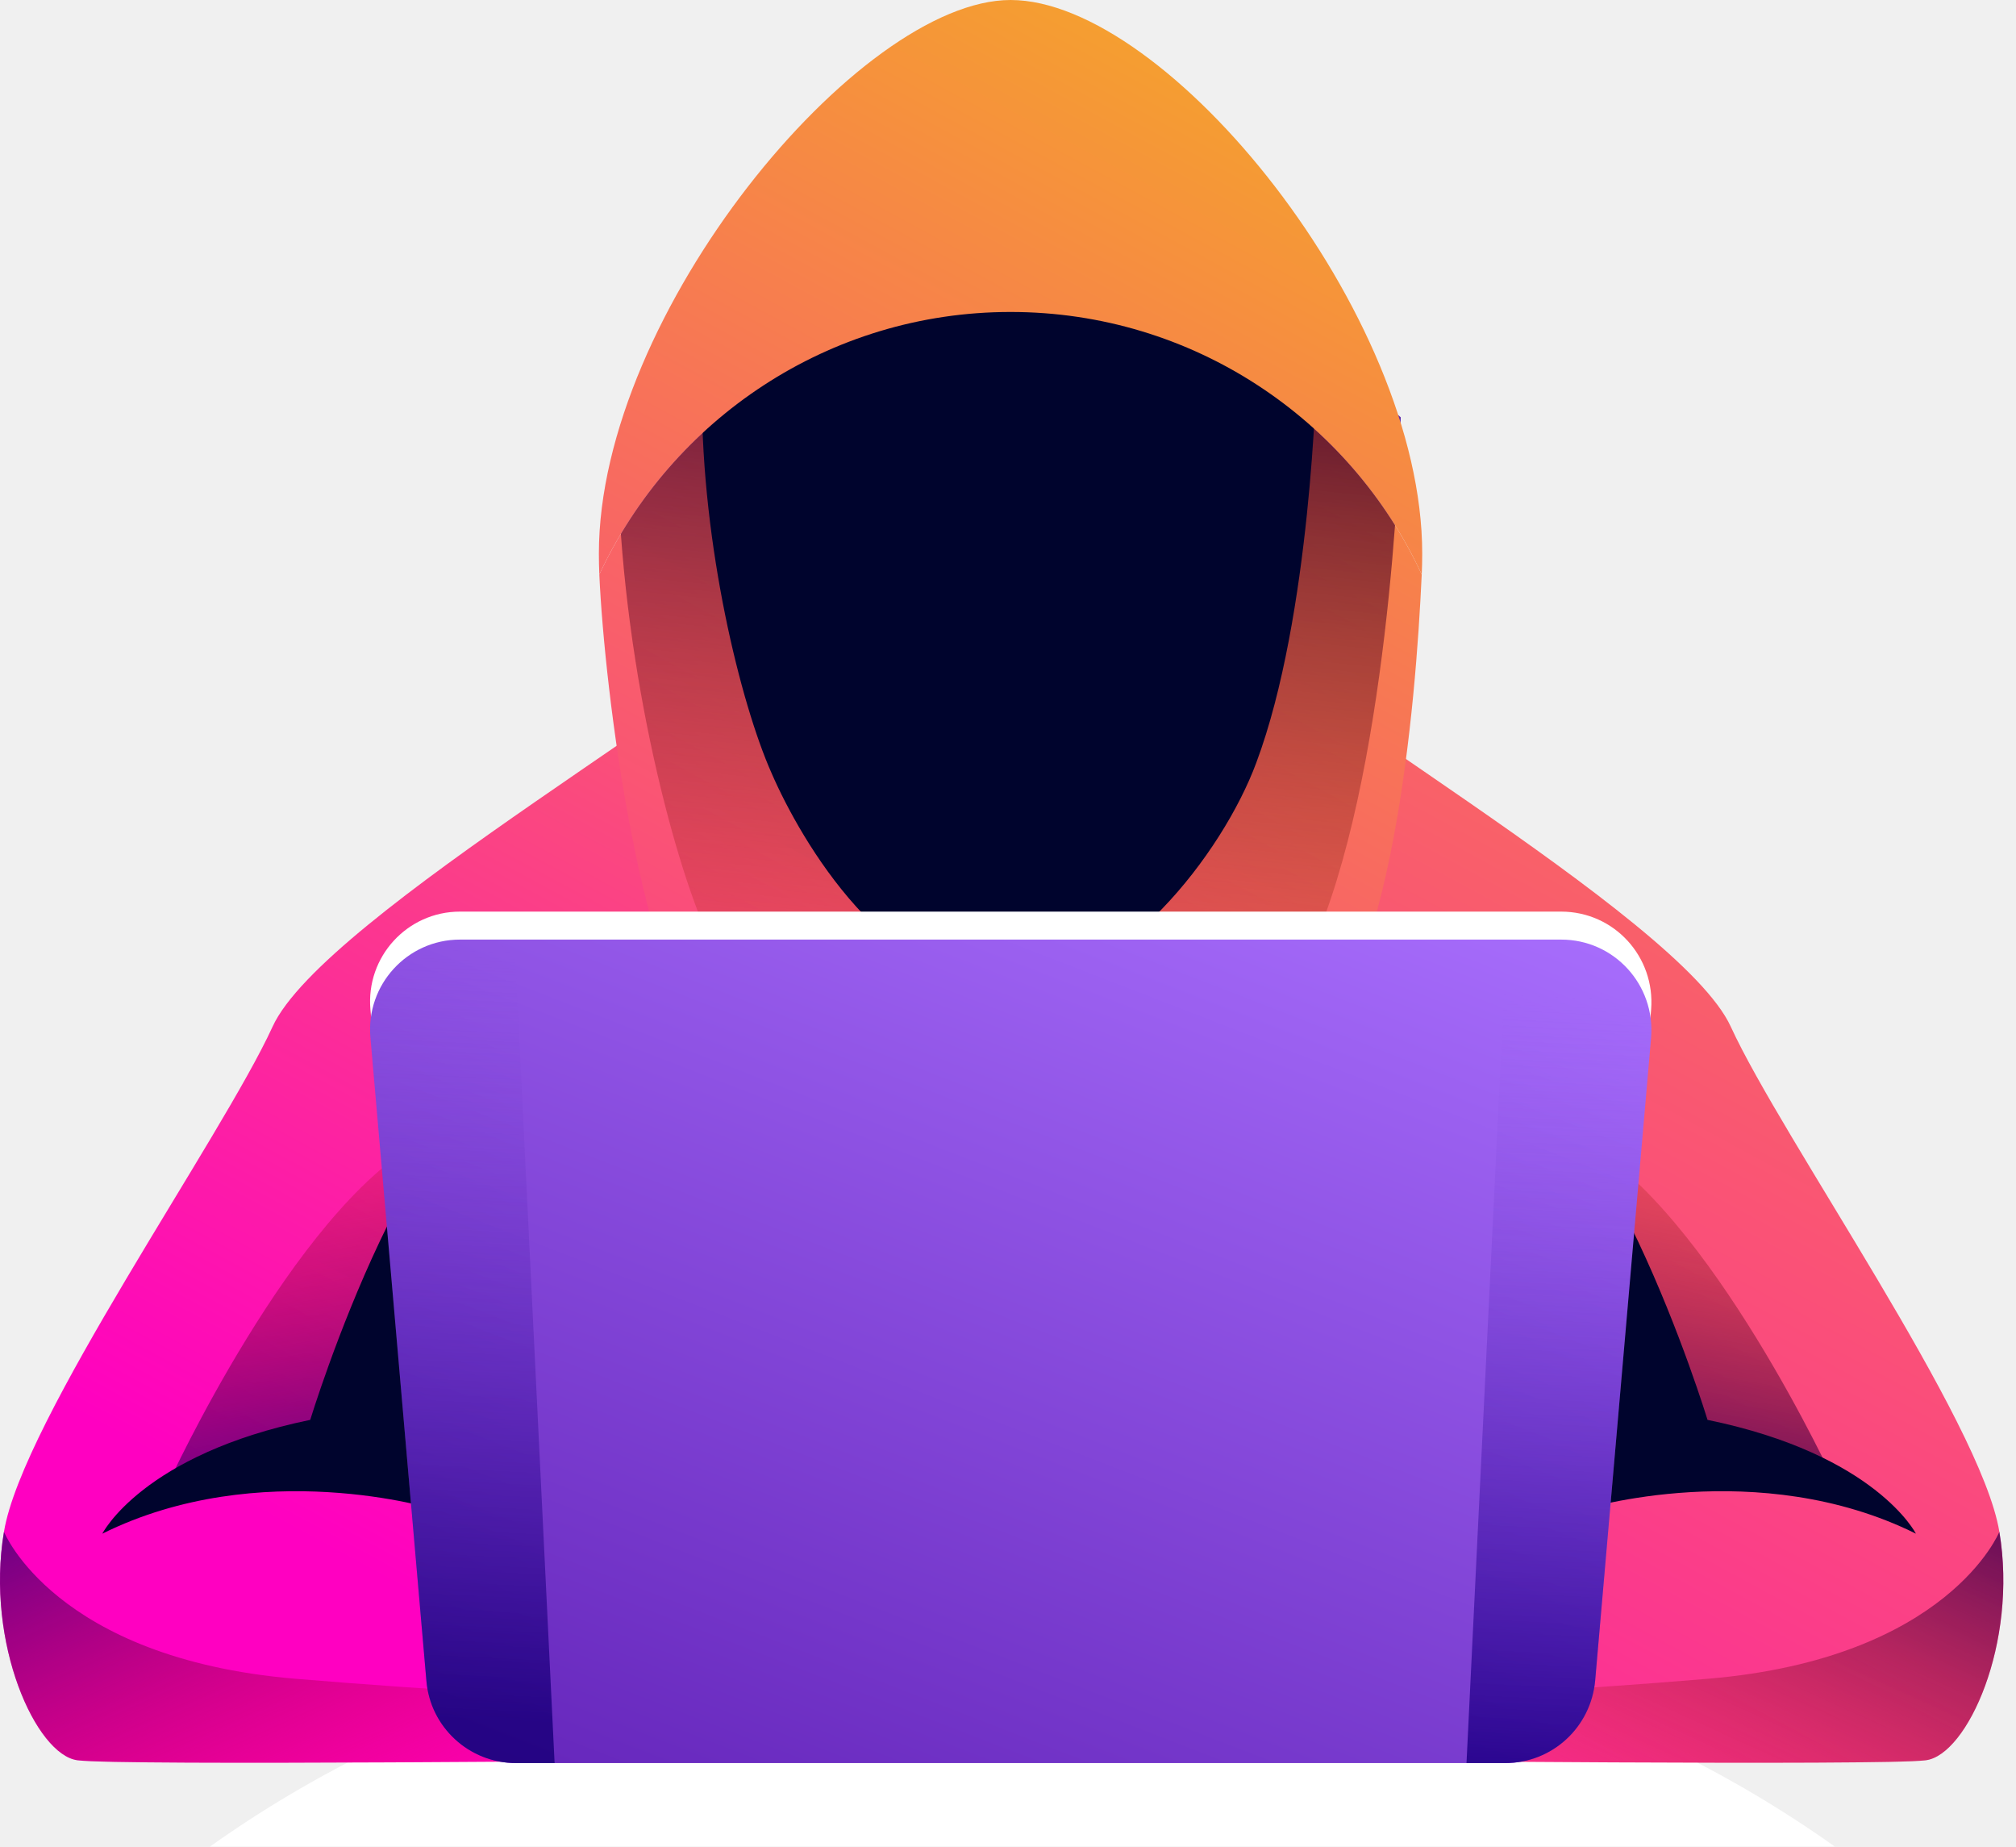
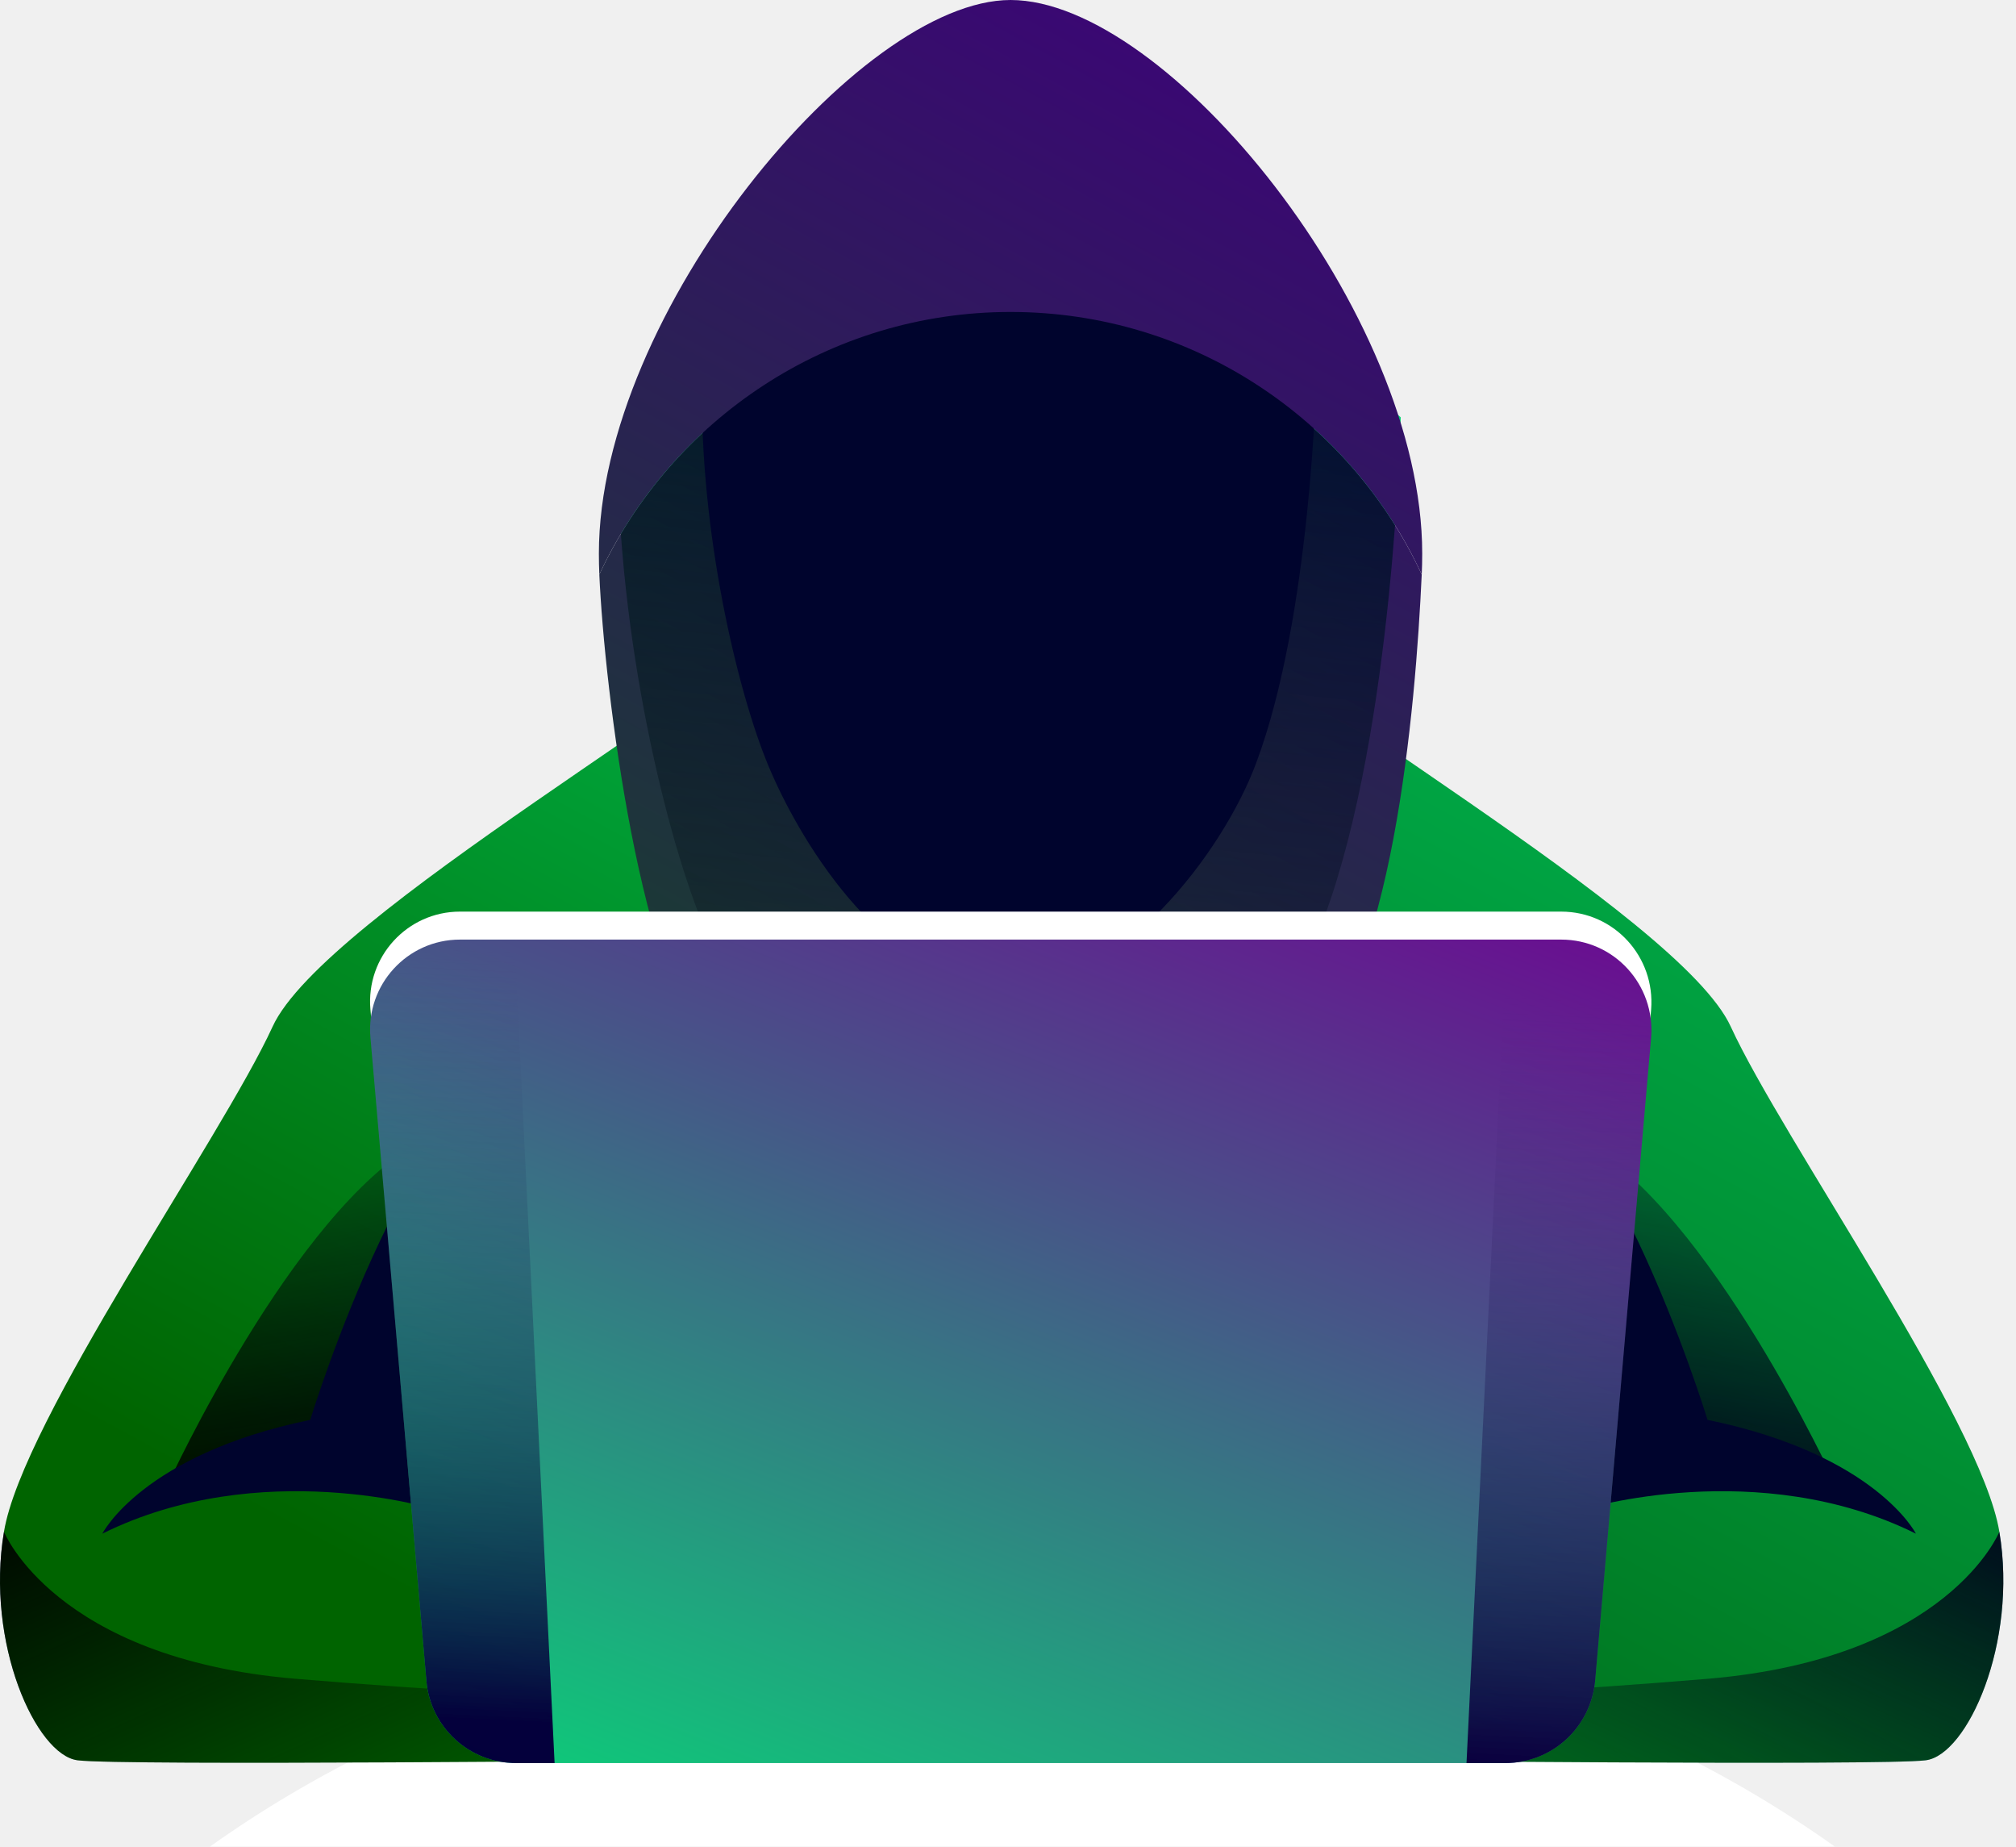
<svg xmlns="http://www.w3.org/2000/svg" width="95" height="87" viewBox="0 0 95 87" fill="none">
  <path d="M86.461 87C76.597 79.97 63.086 75.62 48.168 75.62C33.273 75.62 19.762 79.97 9.897 87H86.461Z" fill="white" />
  <path d="M90.745 82.934C88.79 83.198 62.734 82.934 62.734 82.934L62.119 80.21L59.746 69.489C59.746 69.489 69.347 69.972 68.754 69.247C68.16 68.544 67.106 57.515 61.767 55.846C56.429 54.176 48.168 53.934 48.168 53.934V32.975L55.792 27.856C59.483 32.163 79.167 43.125 81.562 48.376C83.957 53.605 93.359 66.94 94.216 72.169C95.095 77.42 92.7 82.692 90.745 82.934Z" fill="url(#paint0_linear_3307_569)" />
  <path style="mix-blend-mode:multiply" d="M90.745 82.934C88.79 83.198 62.734 82.934 62.734 82.934L62.119 80.21C66.952 80.013 74.026 79.639 80.529 79.09C91.821 78.123 94.216 72.169 94.216 72.169C95.095 77.42 92.7 82.693 90.745 82.934Z" fill="url(#paint1_linear_3307_569)" />
  <path style="mix-blend-mode:multiply" d="M86.461 69.864C86.461 69.864 80.573 57.056 74.598 53.782L76.487 68.502L86.461 69.864Z" fill="url(#paint2_linear_3307_569)" />
  <path d="M74.597 71.115C74.597 71.115 82.836 68.566 90.283 72.257C90.283 72.257 88.394 68.522 80.463 66.896C80.463 66.896 75.41 50.266 69.434 49.496C63.459 48.706 63.151 72.257 63.151 72.257L74.597 71.115Z" fill="#00042D" />
  <path d="M38.612 27.856C34.921 32.163 15.236 43.125 12.842 48.376C10.447 53.605 1.044 66.94 0.187 72.169C-0.692 77.42 1.703 82.692 3.658 82.934C5.614 83.198 31.669 82.934 31.669 82.934L34.657 69.489C34.657 69.489 25.057 69.972 25.65 69.247C26.243 68.544 27.297 57.515 32.636 55.846C37.975 54.176 46.235 53.934 46.235 53.934V32.975L38.612 27.856Z" fill="url(#paint3_linear_3307_569)" />
  <path style="mix-blend-mode:multiply" d="M3.658 82.934C5.614 83.198 31.669 82.934 31.669 82.934L32.285 80.21C27.451 80.013 20.377 79.639 13.874 79.09C2.582 78.123 0.187 72.169 0.187 72.169C-0.692 77.42 1.703 82.693 3.658 82.934Z" fill="url(#paint4_linear_3307_569)" />
  <path style="mix-blend-mode:multiply" d="M7.942 69.864C7.942 69.864 13.829 57.056 19.805 53.782L17.916 68.502L7.942 69.864Z" fill="url(#paint5_linear_3307_569)" />
  <path d="M20.508 71.115C20.508 71.115 12.27 68.566 4.822 72.257C4.822 72.257 6.711 68.522 14.62 66.896C14.62 66.896 19.673 50.266 25.671 49.496C31.647 48.706 31.932 72.257 31.932 72.257L20.508 71.115Z" fill="#00042D" />
  <path d="M66.996 27.067C66.71 33.284 65.634 46.4 61.262 49.959C57.989 52.618 52.057 50.948 47.619 50.948C42.434 50.948 37.184 53.452 33.712 49.959C30.197 46.444 28.484 32.516 28.242 27.067C31.647 19.773 39.051 14.698 47.619 14.698C56.209 14.698 63.613 19.773 66.996 27.067Z" fill="url(#paint6_linear_3307_569)" />
  <path style="mix-blend-mode:multiply" d="M29.1 20.892C29.1 30.032 31.428 39.611 33.252 43.851C35.097 48.091 41.205 55.802 47.642 56.944C54.079 58.087 60.384 48.75 62.405 43.214C65.701 34.294 66.008 19.662 66.008 19.662C66.008 19.662 55.507 10.105 45.687 11.006C35.888 11.885 29.1 20.892 29.1 20.892Z" fill="url(#paint7_linear_3307_569)" />
  <path d="M33.075 18.653C33.075 25.727 34.899 33.131 36.349 36.404C37.777 39.7 41.819 46.554 47.619 46.554C52.738 46.554 57.615 40.205 59.197 35.943C61.79 29.023 62.031 17.686 62.031 17.686C62.031 17.686 53.793 10.305 46.103 10.986C38.392 11.667 33.075 18.653 33.075 18.653Z" fill="#00042D" />
  <path d="M47.62 0C40.479 0 28.221 14.764 28.221 26.078C28.221 26.415 28.228 26.744 28.242 27.066C31.648 19.773 39.051 14.698 47.62 14.698C56.21 14.698 63.613 19.773 66.997 27.066C67.011 26.744 67.019 26.415 67.019 26.078C67.019 14.764 55.001 0 47.62 0Z" fill="url(#paint8_linear_3307_569)" />
  <path d="M70.93 81.748H24.31C22.113 81.748 20.268 80.056 20.092 77.859L17.456 47.563C17.236 45.081 19.191 42.95 21.674 42.95H73.566C76.07 42.95 78.004 45.081 77.806 47.563L75.17 77.859C74.972 80.056 73.148 81.748 70.93 81.748Z" fill="white" />
  <path d="M70.93 83.066H24.31C22.113 83.066 20.268 81.375 20.092 79.178L17.456 48.882C17.236 46.399 19.191 44.268 21.674 44.268H73.566C76.07 44.268 78.004 46.399 77.806 48.882L75.17 79.178C74.972 81.375 73.148 83.066 70.93 83.066Z" fill="url(#paint9_linear_3307_569)" />
  <g style="mix-blend-mode:multiply">
    <path d="M24.244 44.268H21.674C19.191 44.268 17.236 46.399 17.456 48.882L20.092 79.178C20.268 81.375 22.113 83.066 24.31 83.066H26.134L24.244 44.268Z" fill="url(#paint10_linear_3307_569)" />
    <path d="M73.565 44.268H70.995L69.106 83.066H70.929C73.148 83.066 74.971 81.375 75.169 79.178L77.805 48.882C78.003 46.399 76.07 44.268 73.565 44.268Z" fill="url(#paint11_linear_3307_569)" />
  </g>
  <defs>
    <linearGradient id="paint0_linear_3307_569" x1="7.541" y1="84.704" x2="66.96" y2="-24.933" gradientUnits="userSpaceOnUse">
-       <stop stop-color="#FF00C1" />
-       <stop offset="1" stop-color="#F4AC24" />
+       <stop stop-color="#004d00" />
+       <stop offset="1" stop-color="#00e676" />
    </linearGradient>
    <linearGradient id="paint1_linear_3307_569" x1="69.876" y1="86.585" x2="79.984" y2="64.365" gradientUnits="userSpaceOnUse">
-       <stop stop-color="#F4D63B" stop-opacity="0" />
-       <stop offset="1" stop-color="#5C1CB2" />
+       <stop stop-color="#3f007d" stop-opacity="0" />
+       <stop offset="1" stop-color="#6A0D91" />
    </linearGradient>
    <linearGradient id="paint2_linear_3307_569" x1="94.739" y1="50.432" x2="90.877" y2="73.054" gradientUnits="userSpaceOnUse">
-       <stop stop-color="#F4D63B" stop-opacity="0" />
-       <stop offset="1" stop-color="#5C1CB2" />
+       <stop stop-color="#3f007d" stop-opacity="0" />
+       <stop offset="1" stop-color="#6A0D91" />
    </linearGradient>
    <linearGradient id="paint3_linear_3307_569" x1="-23.024" y1="52.199" x2="18.107" y2="-23.695" gradientUnits="userSpaceOnUse">
-       <stop stop-color="#FF00C1" />
-       <stop offset="1" stop-color="#F4AC24" />
+       <stop stop-color="#006400" />
+       <stop offset="1" stop-color="#00e676" />
    </linearGradient>
    <linearGradient id="paint4_linear_3307_569" x1="24.528" y1="86.585" x2="14.419" y2="64.365" gradientUnits="userSpaceOnUse">
-       <stop stop-color="#F4D63B" stop-opacity="0" />
-       <stop offset="1" stop-color="#5C1CB2" />
+       <stop stop-color="#3f007d" stop-opacity="0" />
+       <stop offset="1" stop-color="#6A0D91" />
    </linearGradient>
    <linearGradient id="paint5_linear_3307_569" x1="-0.336" y1="50.432" x2="3.526" y2="73.054" gradientUnits="userSpaceOnUse">
-       <stop stop-color="#F4D63B" stop-opacity="0" />
-       <stop offset="1" stop-color="#5C1CB2" />
+       <stop stop-color="#3f007d" stop-opacity="0" />
+       <stop offset="1" stop-color="#6A0D91" />
    </linearGradient>
    <linearGradient id="paint6_linear_3307_569" x1="-3.033" y1="75.394" x2="44.942" y2="-13.128" gradientUnits="userSpaceOnUse">
-       <stop stop-color="#FF00C1" />
-       <stop offset="1" stop-color="#F4AC24" />
+       <stop stop-color="#006400" />
+       <stop offset="1" stop-color="#3f007d" />
    </linearGradient>
    <linearGradient id="paint7_linear_3307_569" x1="14.2" y1="55.264" x2="18.547" y2="13.033" gradientUnits="userSpaceOnUse">
-       <stop stop-color="#F4D63B" stop-opacity="0" />
-       <stop offset="1" stop-color="#5C1CB2" />
+       <stop stop-color="#3f007d" stop-opacity="0" />
+       <stop offset="1" stop-color="#00e676" />
    </linearGradient>
    <linearGradient id="paint8_linear_3307_569" x1="-2.753" y1="75.509" x2="44.607" y2="-11.879" gradientUnits="userSpaceOnUse">
-       <stop stop-color="#FF00C1" />
-       <stop offset="1" stop-color="#F4AC24" />
+       <stop stop-color="#006400" />
+       <stop offset="1" stop-color="#3f007d" />
    </linearGradient>
    <linearGradient id="paint9_linear_3307_569" x1="75.327" y1="43.74" x2="52.238" y2="103.267" gradientUnits="userSpaceOnUse">
-       <stop stop-color="#A76DFC" />
-       <stop offset="1" stop-color="#5C1CB2" />
+       <stop stop-color="#6A0D91" />
+       <stop offset="1" stop-color="#00e676" />
    </linearGradient>
    <linearGradient id="paint10_linear_3307_569" x1="109.753" y1="48.299" x2="108.016" y2="85.077" gradientUnits="userSpaceOnUse">
-       <stop stop-color="white" stop-opacity="0" />
-       <stop offset="1" stop-color="#5C1CB2" />
+       <stop stop-color="#ffffff" stop-opacity="0" />
+       <stop offset="1" stop-color="#3f007d" />
    </linearGradient>
    <linearGradient id="paint11_linear_3307_569" x1="161.315" y1="50.64" x2="159.587" y2="87.217" gradientUnits="userSpaceOnUse">
-       <stop stop-color="white" stop-opacity="0" />
-       <stop offset="1" stop-color="#5C1CB2" />
+       <stop stop-color="#ffffff" stop-opacity="0" />
+       <stop offset="1" stop-color="#3f007d" />
    </linearGradient>
  </defs>
</svg>
